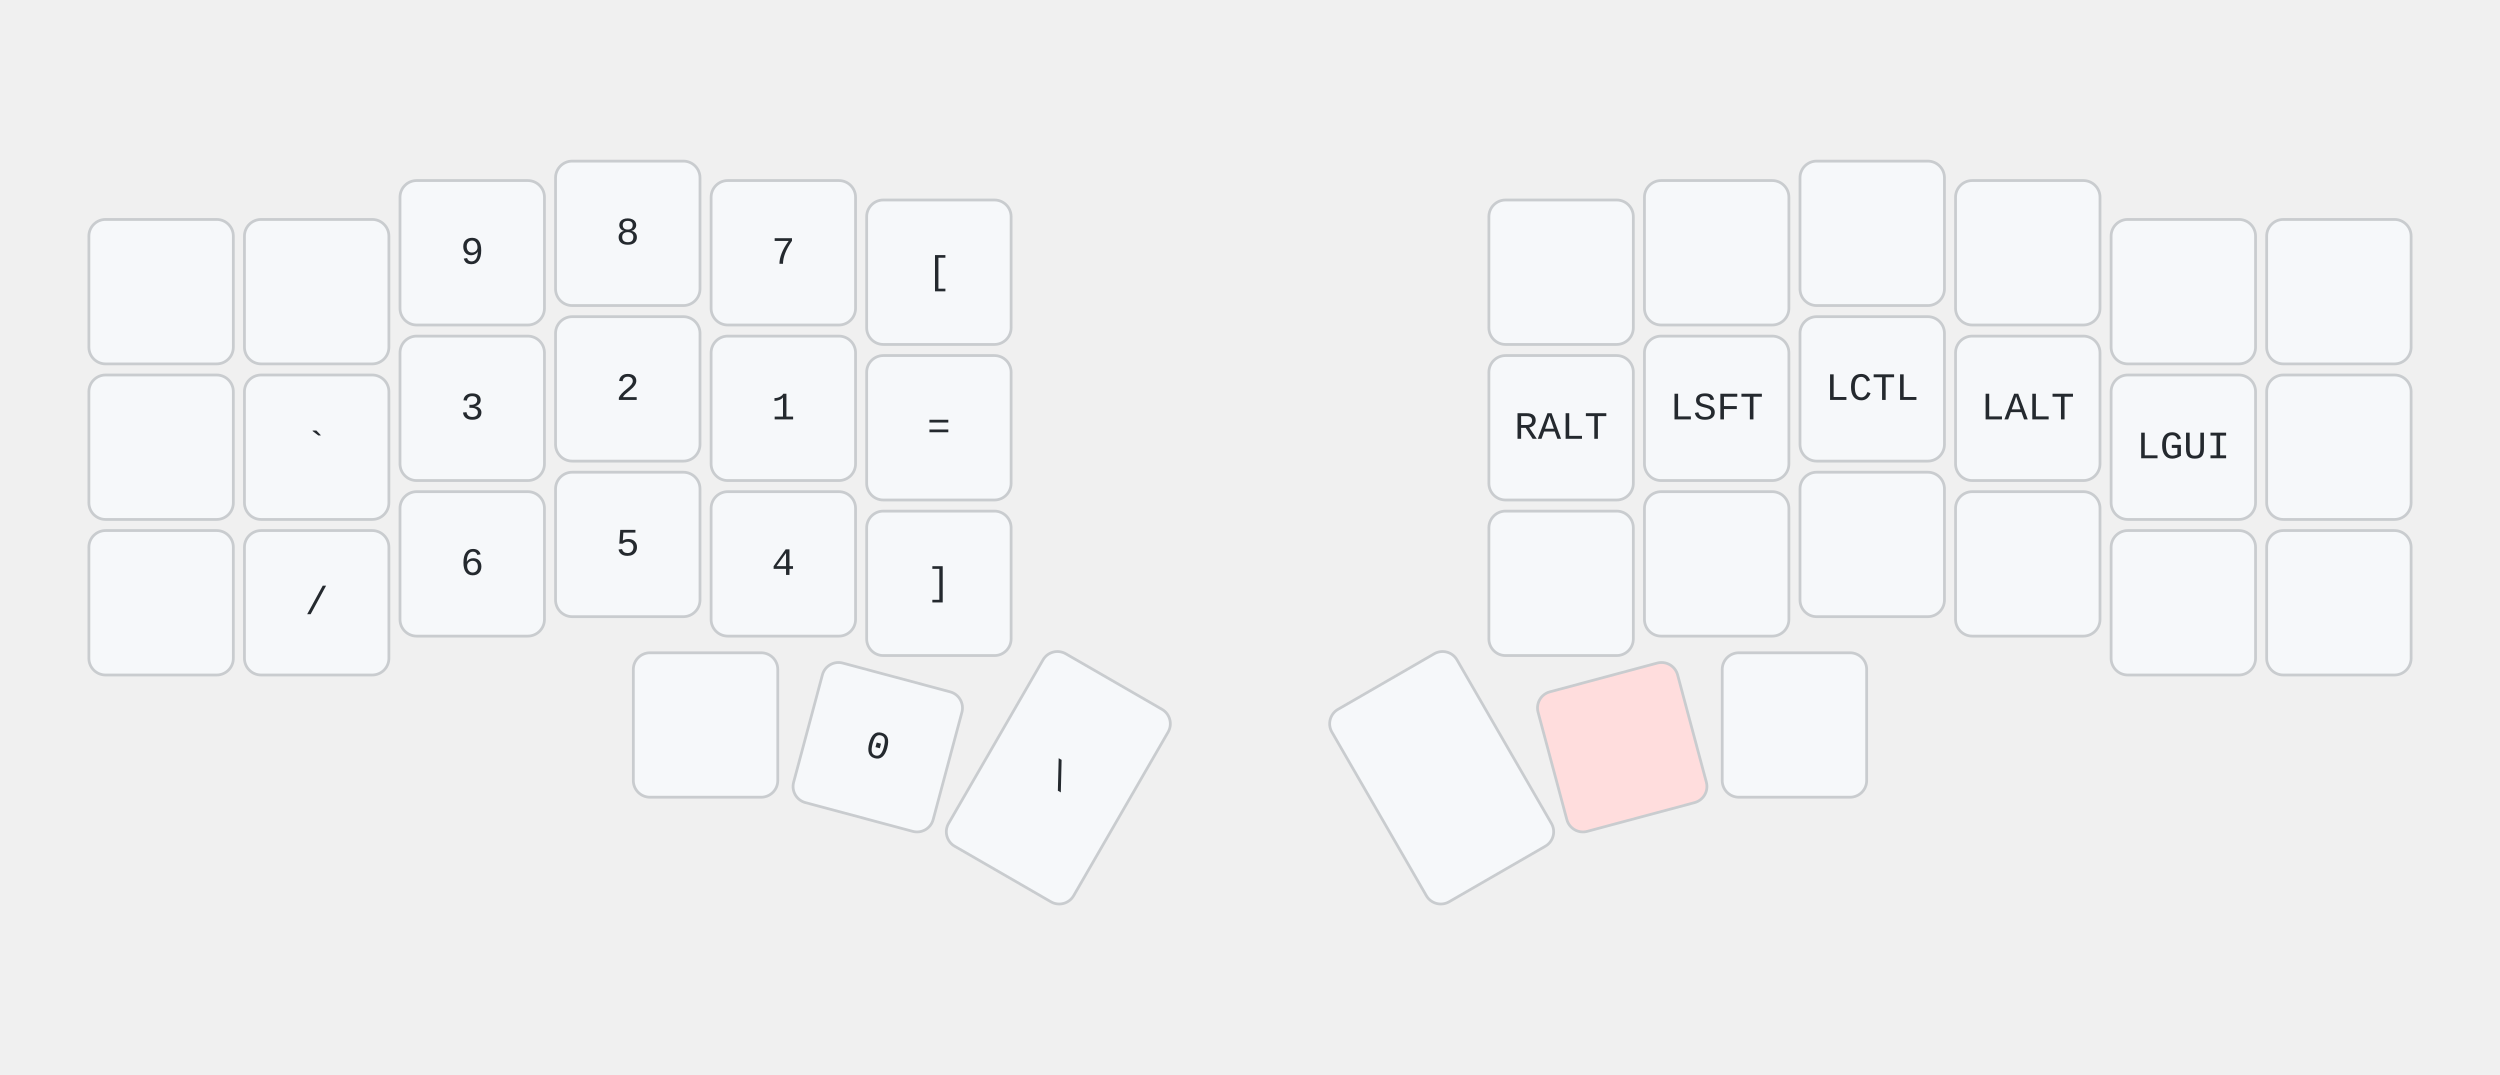
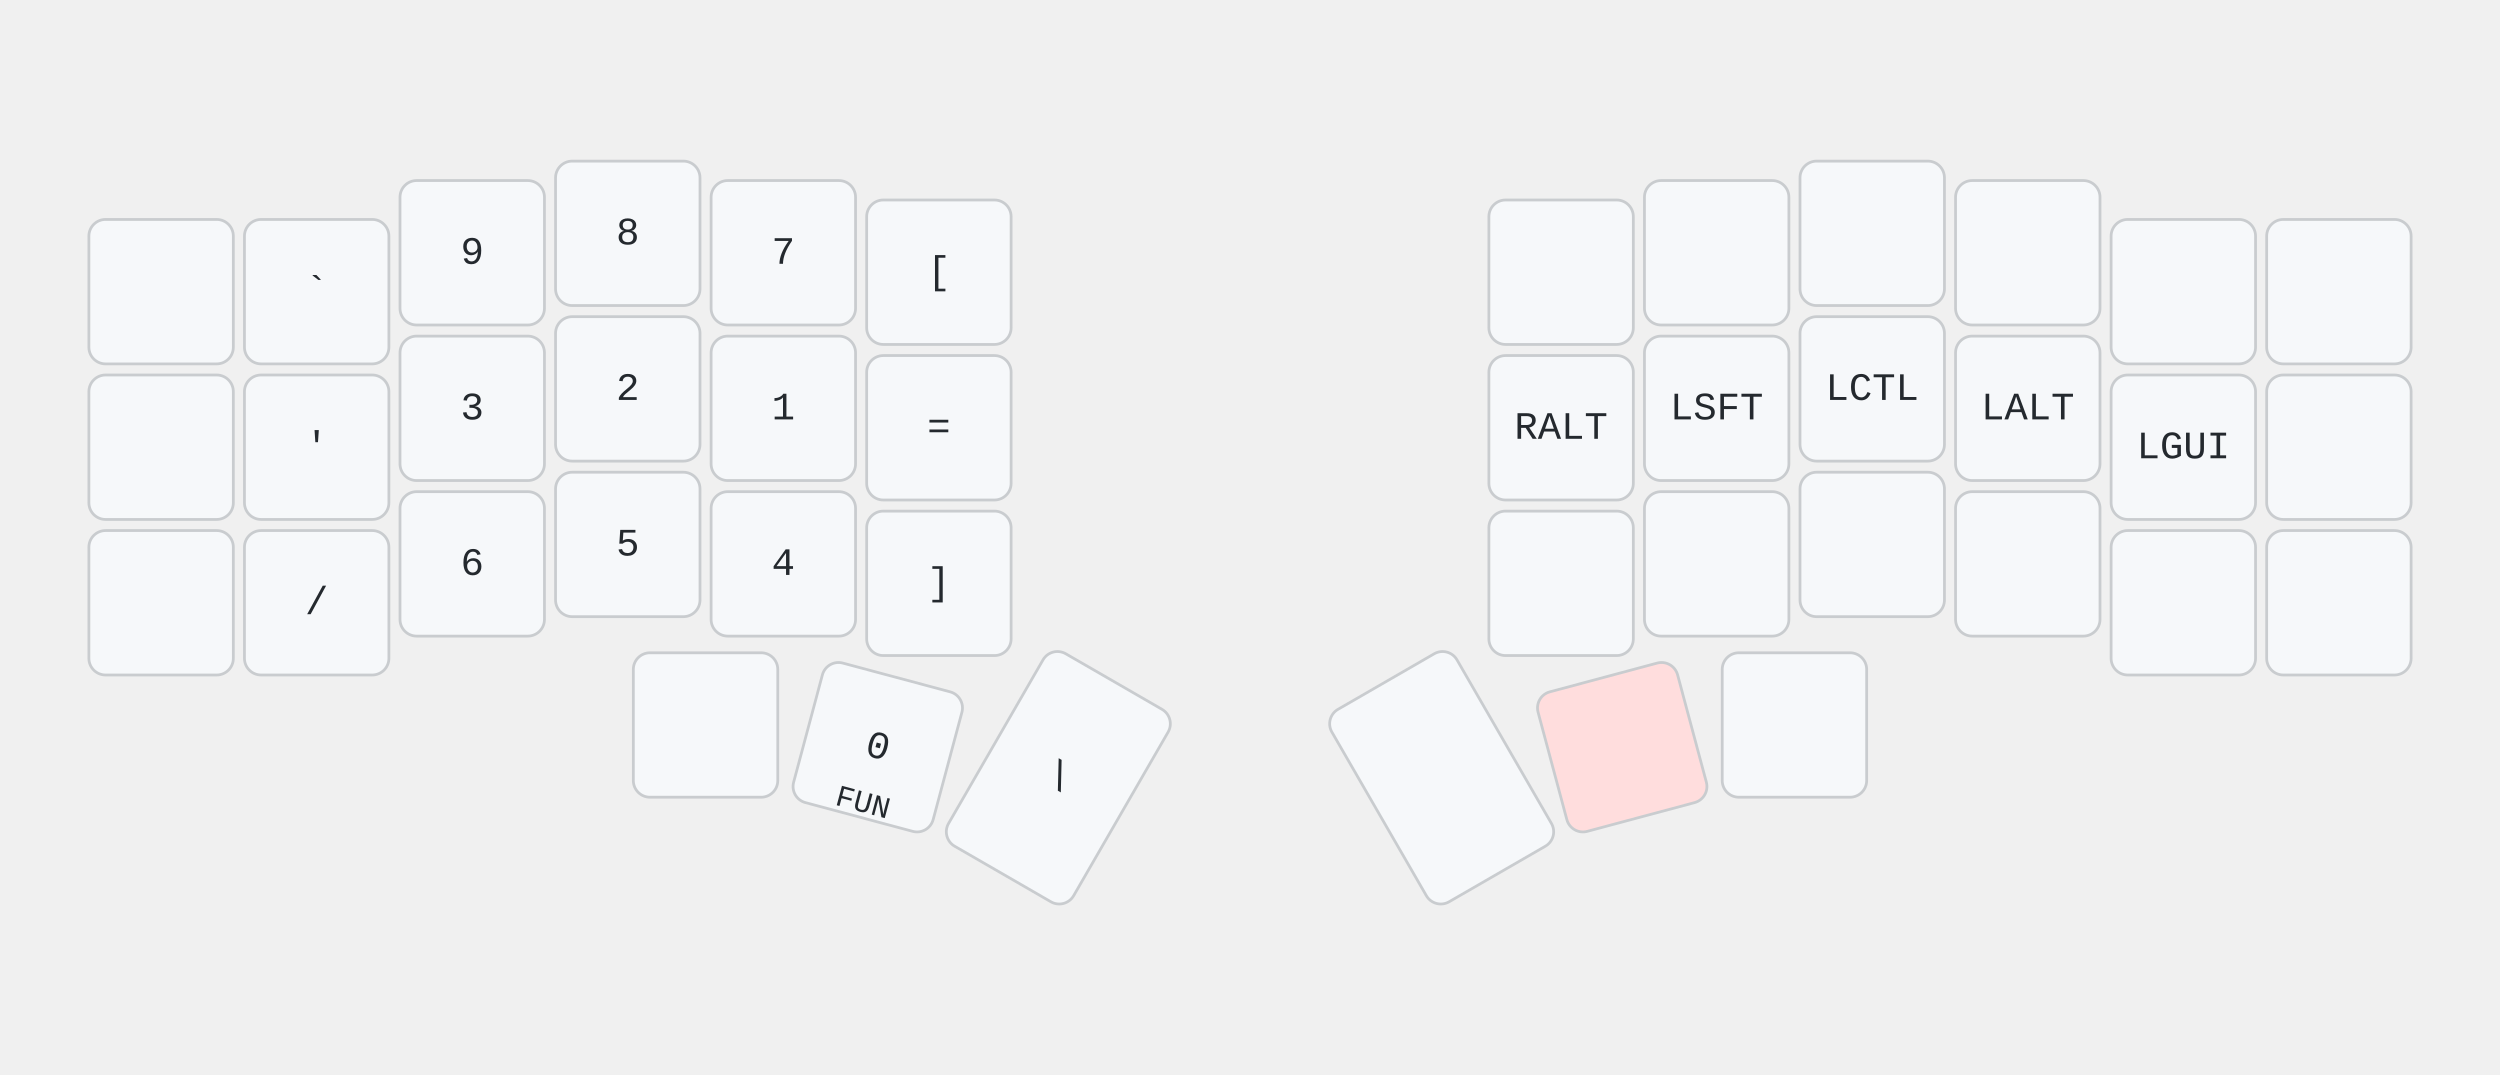
<svg xmlns="http://www.w3.org/2000/svg" width="900" height="387" viewBox="0 0 900 387" class="keymap">
  <style>/* inherit to force styles through use tags */
svg path {
    fill: inherit;
}

/* font and background color specifications */
svg.keymap {
    font-family: SFMono-Regular,Consolas,Liberation Mono,Menlo,monospace;
    font-size: 14px;
    font-kerning: normal;
    text-rendering: optimizeLegibility;
    fill: #24292e;
}

/* default key styling */
rect.key {
    fill: #f6f8fa;
}

rect.key, rect.combo {
    stroke: #c9cccf;
    stroke-width: 1;
}

/* default key side styling, only used is draw_key_sides is set */
rect.side {
    filter: brightness(90%);
}

/* color accent for combo boxes */
rect.combo, rect.combo-separate {
    fill: #cdf;
}

/* color accent for held keys */
rect.held, rect.combo.held {
    fill: #fdd;
}

/* color accent for ghost (optional) keys */
rect.ghost, rect.combo.ghost {
    stroke-dasharray: 4, 4;
    stroke-width: 2;
}

text {
    text-anchor: middle;
    dominant-baseline: middle;
}

/* styling for layer labels */
text.label {
    font-weight: bold;
    text-anchor: start;
    stroke: white;
    stroke-width: 4;
    paint-order: stroke;
}

/* styling for optional footer */
text.footer {
    text-anchor: end;
    dominant-baseline: auto;
    stroke: white;
    stroke-width: 4;
    paint-order: stroke;
}

/* styling for combo tap, and key non-tap label text */
text.combo, text.hold, text.shifted, text.left, text.right {
    font-size: 11px;
}

text.hold {
    text-anchor: middle;
    dominant-baseline: auto;
}

text.shifted {
    text-anchor: middle;
    dominant-baseline: hanging;
}

text.left {
    text-anchor: start;
}

text.right {
    text-anchor: end;
}

text.layer-activator {
    text-decoration: underline;
}

/* styling for hold/shifted label text in combo box */
text.combo.hold, text.combo.shifted, text.combo.left, text.combo.right {
    font-size: 8px;
}

/* lighter symbol for transparent keys */
text.trans {
    fill: #7b7e81;
}

/* styling for combo dendrons */
path.combo {
    stroke-width: 1;
    stroke: gray;
    fill: none;
}

/* Start Tabler Icons Cleanup */
/* cannot use height/width with glyphs */
.icon-tabler &gt; path {
    fill: inherit;
    stroke: inherit;
    stroke-width: 2;
}
/* hide tabler's default box */
.icon-tabler &gt; path[stroke="none"][fill="none"] {
    visibility: hidden;
}
/* End Tabler Icons Cleanup */
</style>
  <g transform="translate(30, 0)" class="layer-NUM">
    <g transform="translate(0, 56)">
      <g transform="translate(28, 49)" class="key keypos-0">
        <rect rx="6" ry="6" x="-26" y="-26" width="52" height="52" class="key" />
      </g>
      <g transform="translate(84, 49)" class="key keypos-1">
        <rect rx="6" ry="6" x="-26" y="-26" width="52" height="52" class="key" />
+         <text x="0" y="0" class="key tap">`</text>
      </g>
      <g transform="translate(140, 35)" class="key keypos-2">
        <rect rx="6" ry="6" x="-26" y="-26" width="52" height="52" class="key" />
        <text x="0" y="0" class="key tap">9</text>
      </g>
      <g transform="translate(196, 28)" class="key keypos-3">
        <rect rx="6" ry="6" x="-26" y="-26" width="52" height="52" class="key" />
        <text x="0" y="0" class="key tap">8</text>
      </g>
      <g transform="translate(252, 35)" class="key keypos-4">
        <rect rx="6" ry="6" x="-26" y="-26" width="52" height="52" class="key" />
        <text x="0" y="0" class="key tap">7</text>
      </g>
      <g transform="translate(308, 42)" class="key keypos-5">
        <rect rx="6" ry="6" x="-26" y="-26" width="52" height="52" class="key" />
        <text x="0" y="0" class="key tap">[</text>
      </g>
      <g transform="translate(532, 42)" class="key keypos-6">
        <rect rx="6" ry="6" x="-26" y="-26" width="52" height="52" class="key" />
      </g>
      <g transform="translate(588, 35)" class="key keypos-7">
        <rect rx="6" ry="6" x="-26" y="-26" width="52" height="52" class="key" />
      </g>
      <g transform="translate(644, 28)" class="key keypos-8">
        <rect rx="6" ry="6" x="-26" y="-26" width="52" height="52" class="key" />
      </g>
      <g transform="translate(700, 35)" class="key keypos-9">
        <rect rx="6" ry="6" x="-26" y="-26" width="52" height="52" class="key" />
      </g>
      <g transform="translate(756, 49)" class="key keypos-10">
        <rect rx="6" ry="6" x="-26" y="-26" width="52" height="52" class="key" />
      </g>
      <g transform="translate(812, 49)" class="key keypos-11">
        <rect rx="6" ry="6" x="-26" y="-26" width="52" height="52" class="key" />
      </g>
      <g transform="translate(28, 105)" class="key keypos-12">
        <rect rx="6" ry="6" x="-26" y="-26" width="52" height="52" class="key" />
      </g>
      <g transform="translate(84, 105)" class="key keypos-13">
        <rect rx="6" ry="6" x="-26" y="-26" width="52" height="52" class="key" />
-         <text x="0" y="0" class="key tap">`</text>
+         <text x="0" y="0" class="key tap">'</text>
      </g>
      <g transform="translate(140, 91)" class="key keypos-14">
        <rect rx="6" ry="6" x="-26" y="-26" width="52" height="52" class="key" />
        <text x="0" y="0" class="key tap">3</text>
      </g>
      <g transform="translate(196, 84)" class="key keypos-15">
        <rect rx="6" ry="6" x="-26" y="-26" width="52" height="52" class="key" />
        <text x="0" y="0" class="key tap">2</text>
      </g>
      <g transform="translate(252, 91)" class="key keypos-16">
        <rect rx="6" ry="6" x="-26" y="-26" width="52" height="52" class="key" />
        <text x="0" y="0" class="key tap">1</text>
      </g>
      <g transform="translate(308, 98)" class="key keypos-17">
        <rect rx="6" ry="6" x="-26" y="-26" width="52" height="52" class="key" />
        <text x="0" y="0" class="key tap">=</text>
      </g>
      <g transform="translate(532, 98)" class="key keypos-18">
        <rect rx="6" ry="6" x="-26" y="-26" width="52" height="52" class="key" />
        <text x="0" y="0" class="key tap">RALT</text>
      </g>
      <g transform="translate(588, 91)" class="key keypos-19">
        <rect rx="6" ry="6" x="-26" y="-26" width="52" height="52" class="key" />
        <text x="0" y="0" class="key tap">LSFT</text>
      </g>
      <g transform="translate(644, 84)" class="key keypos-20">
        <rect rx="6" ry="6" x="-26" y="-26" width="52" height="52" class="key" />
        <text x="0" y="0" class="key tap">LCTL</text>
      </g>
      <g transform="translate(700, 91)" class="key keypos-21">
        <rect rx="6" ry="6" x="-26" y="-26" width="52" height="52" class="key" />
        <text x="0" y="0" class="key tap">LALT</text>
      </g>
      <g transform="translate(756, 105)" class="key keypos-22">
        <rect rx="6" ry="6" x="-26" y="-26" width="52" height="52" class="key" />
        <text x="0" y="0" class="key tap">LGUI</text>
      </g>
      <g transform="translate(812, 105)" class="key keypos-23">
        <rect rx="6" ry="6" x="-26" y="-26" width="52" height="52" class="key" />
      </g>
      <g transform="translate(28, 161)" class="key keypos-24">
        <rect rx="6" ry="6" x="-26" y="-26" width="52" height="52" class="key" />
      </g>
      <g transform="translate(84, 161)" class="key keypos-25">
        <rect rx="6" ry="6" x="-26" y="-26" width="52" height="52" class="key" />
        <text x="0" y="0" class="key tap">/</text>
      </g>
      <g transform="translate(140, 147)" class="key keypos-26">
        <rect rx="6" ry="6" x="-26" y="-26" width="52" height="52" class="key" />
        <text x="0" y="0" class="key tap">6</text>
      </g>
      <g transform="translate(196, 140)" class="key keypos-27">
        <rect rx="6" ry="6" x="-26" y="-26" width="52" height="52" class="key" />
        <text x="0" y="0" class="key tap">5</text>
      </g>
      <g transform="translate(252, 147)" class="key keypos-28">
        <rect rx="6" ry="6" x="-26" y="-26" width="52" height="52" class="key" />
        <text x="0" y="0" class="key tap">4</text>
      </g>
      <g transform="translate(308, 154)" class="key keypos-29">
        <rect rx="6" ry="6" x="-26" y="-26" width="52" height="52" class="key" />
        <text x="0" y="0" class="key tap">]</text>
      </g>
      <g transform="translate(532, 154)" class="key keypos-30">
        <rect rx="6" ry="6" x="-26" y="-26" width="52" height="52" class="key" />
      </g>
      <g transform="translate(588, 147)" class="key keypos-31">
        <rect rx="6" ry="6" x="-26" y="-26" width="52" height="52" class="key" />
      </g>
      <g transform="translate(644, 140)" class="key keypos-32">
        <rect rx="6" ry="6" x="-26" y="-26" width="52" height="52" class="key" />
      </g>
      <g transform="translate(700, 147)" class="key keypos-33">
        <rect rx="6" ry="6" x="-26" y="-26" width="52" height="52" class="key" />
      </g>
      <g transform="translate(756, 161)" class="key keypos-34">
        <rect rx="6" ry="6" x="-26" y="-26" width="52" height="52" class="key" />
      </g>
      <g transform="translate(812, 161)" class="key keypos-35">
        <rect rx="6" ry="6" x="-26" y="-26" width="52" height="52" class="key" />
      </g>
      <g transform="translate(224, 205)" class="key keypos-36">
        <rect rx="6" ry="6" x="-26" y="-26" width="52" height="52" class="key" />
      </g>
      <g transform="translate(286, 213) rotate(15.0)" class="key keypos-37">
        <rect rx="6" ry="6" x="-26" y="-26" width="52" height="52" class="key" />
        <text x="0" y="0" class="key tap">0</text>
+         <text x="0" y="24" class="key hold">FUN</text>
      </g>
      <g transform="translate(351, 224) rotate(30.0)" class="key keypos-38">
        <rect rx="6" ry="6" x="-26" y="-40" width="52" height="80" class="key" />
        <text x="0" y="0" class="key tap">\</text>
      </g>
      <g transform="translate(489, 224) rotate(-30.0)" class="key keypos-39">
        <rect rx="6" ry="6" x="-26" y="-40" width="52" height="80" class="key" />
      </g>
      <g transform="translate(554, 213) rotate(-15.0)" class="key held keypos-40">
        <rect rx="6" ry="6" x="-26" y="-26" width="52" height="52" class="key held" />
      </g>
      <g transform="translate(616, 205)" class="key keypos-41">
        <rect rx="6" ry="6" x="-26" y="-26" width="52" height="52" class="key" />
      </g>
    </g>
  </g>
</svg>
